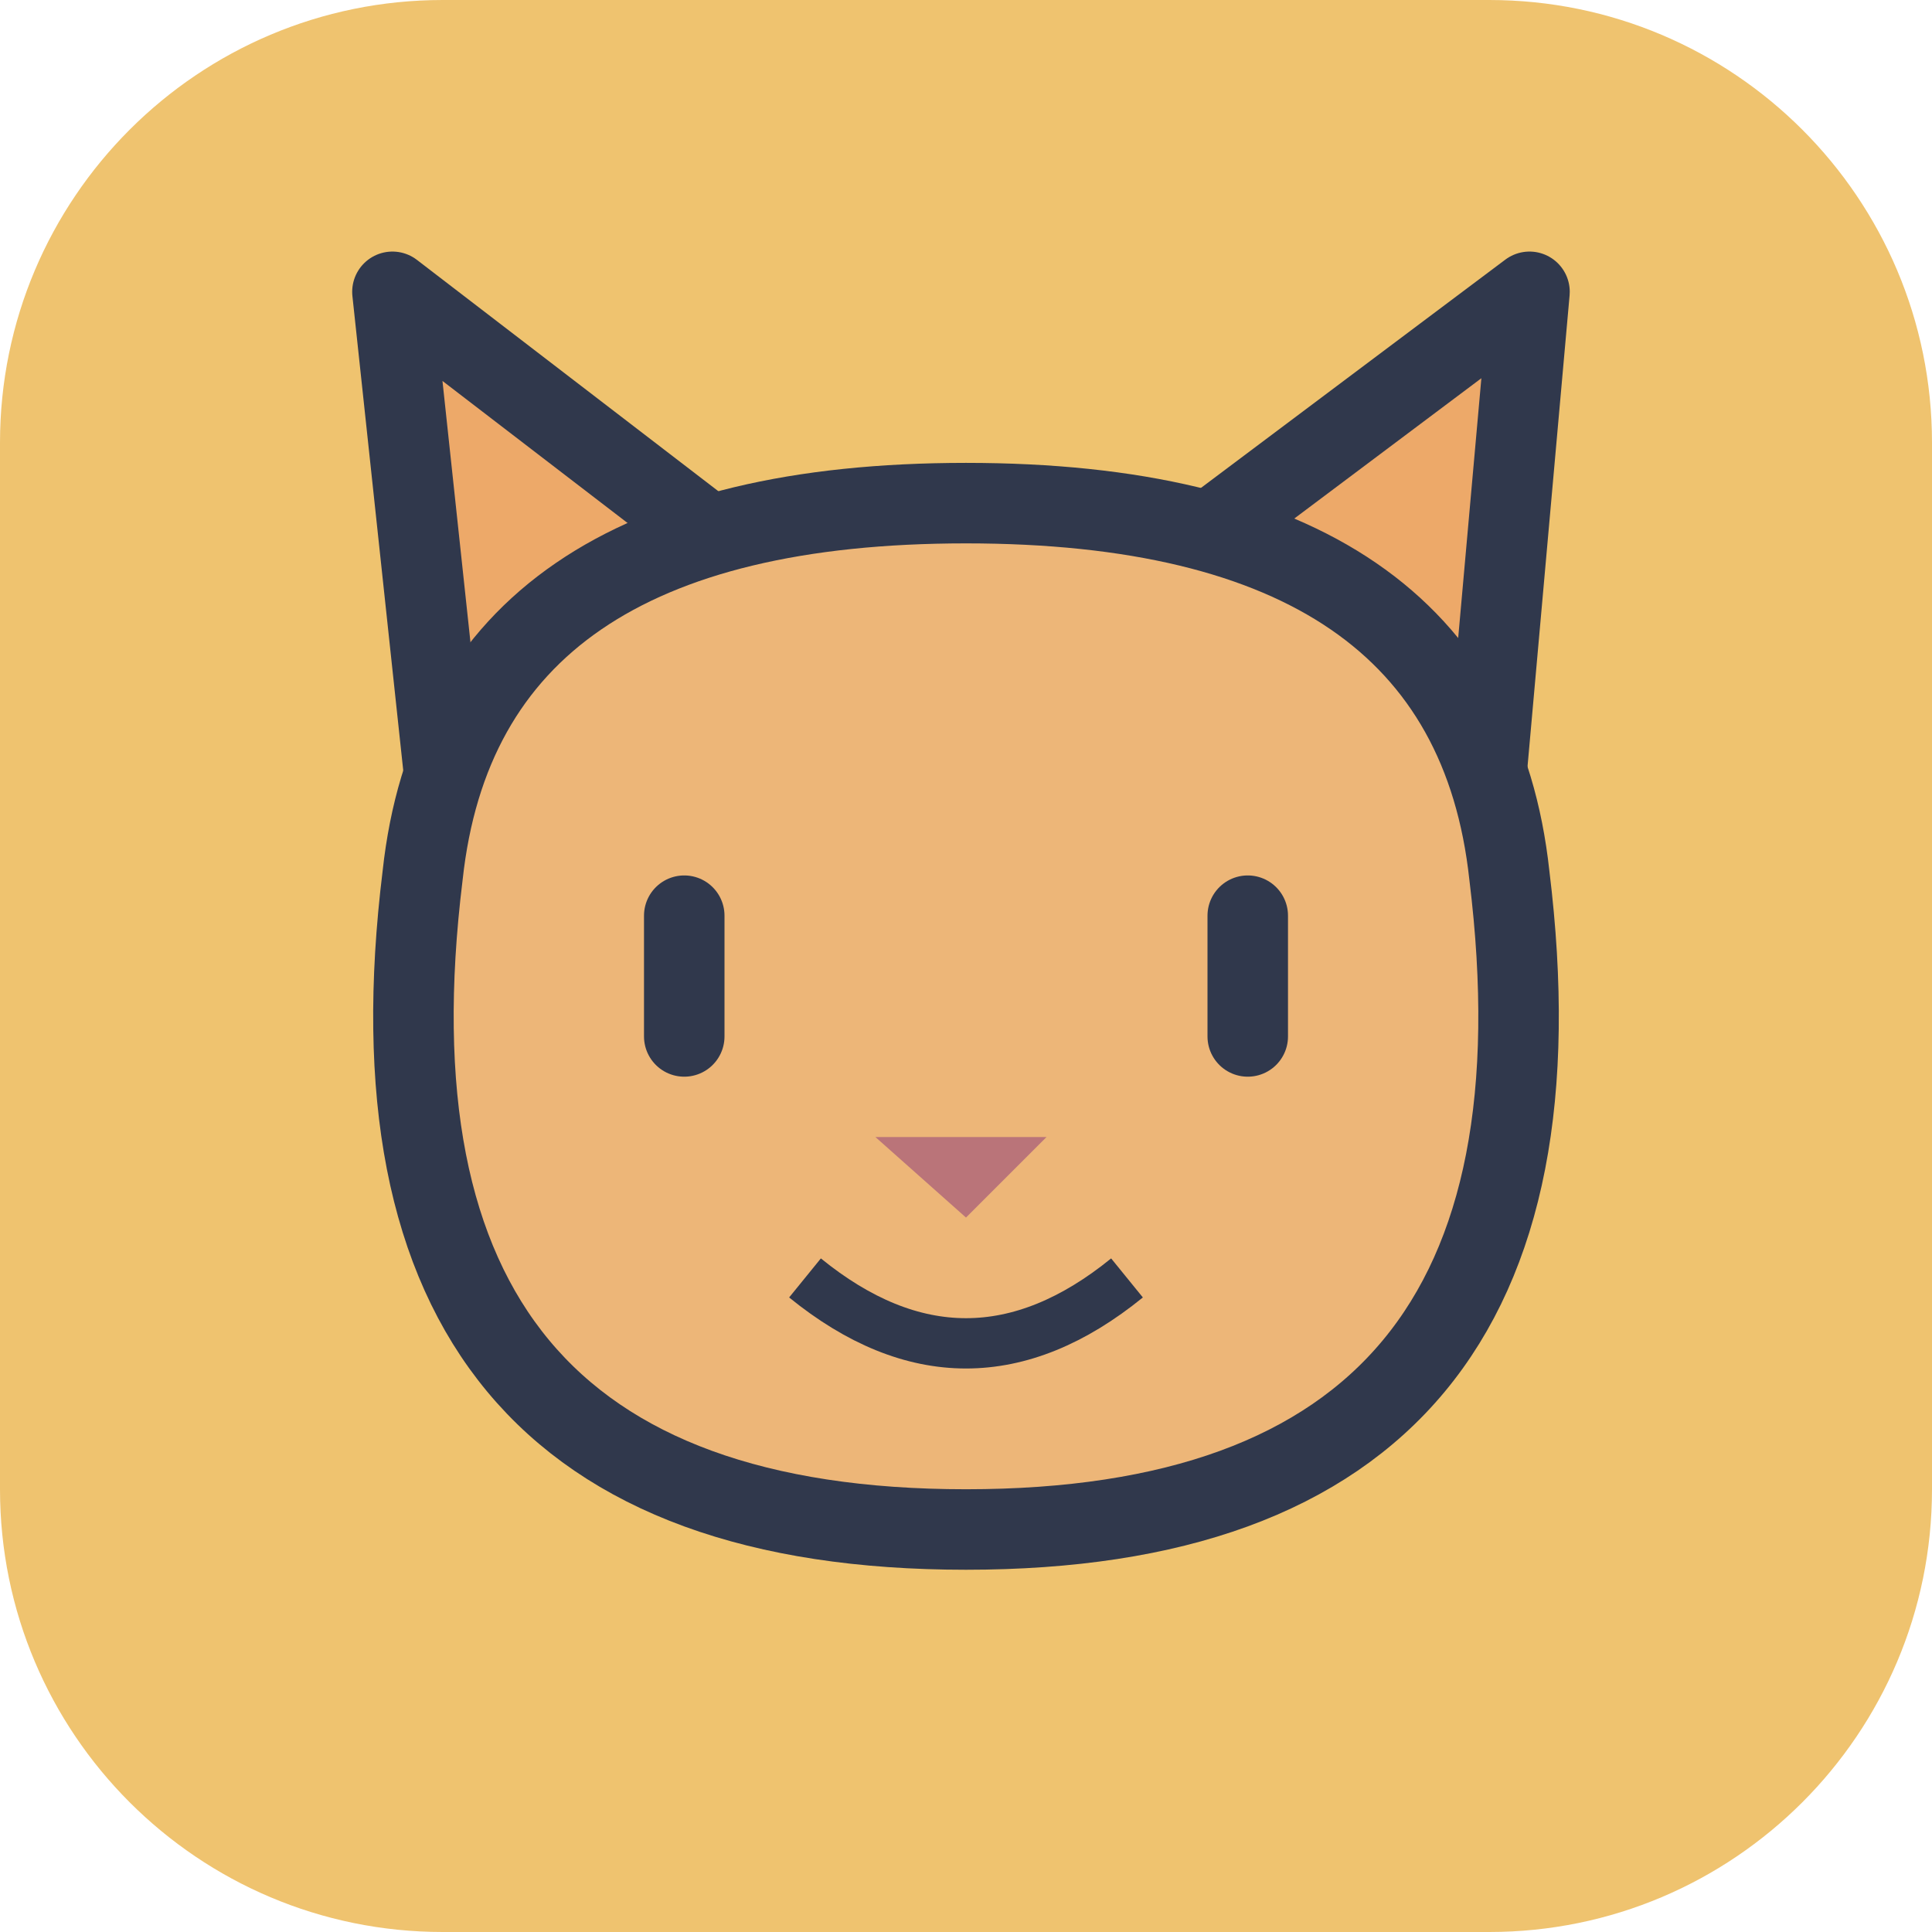
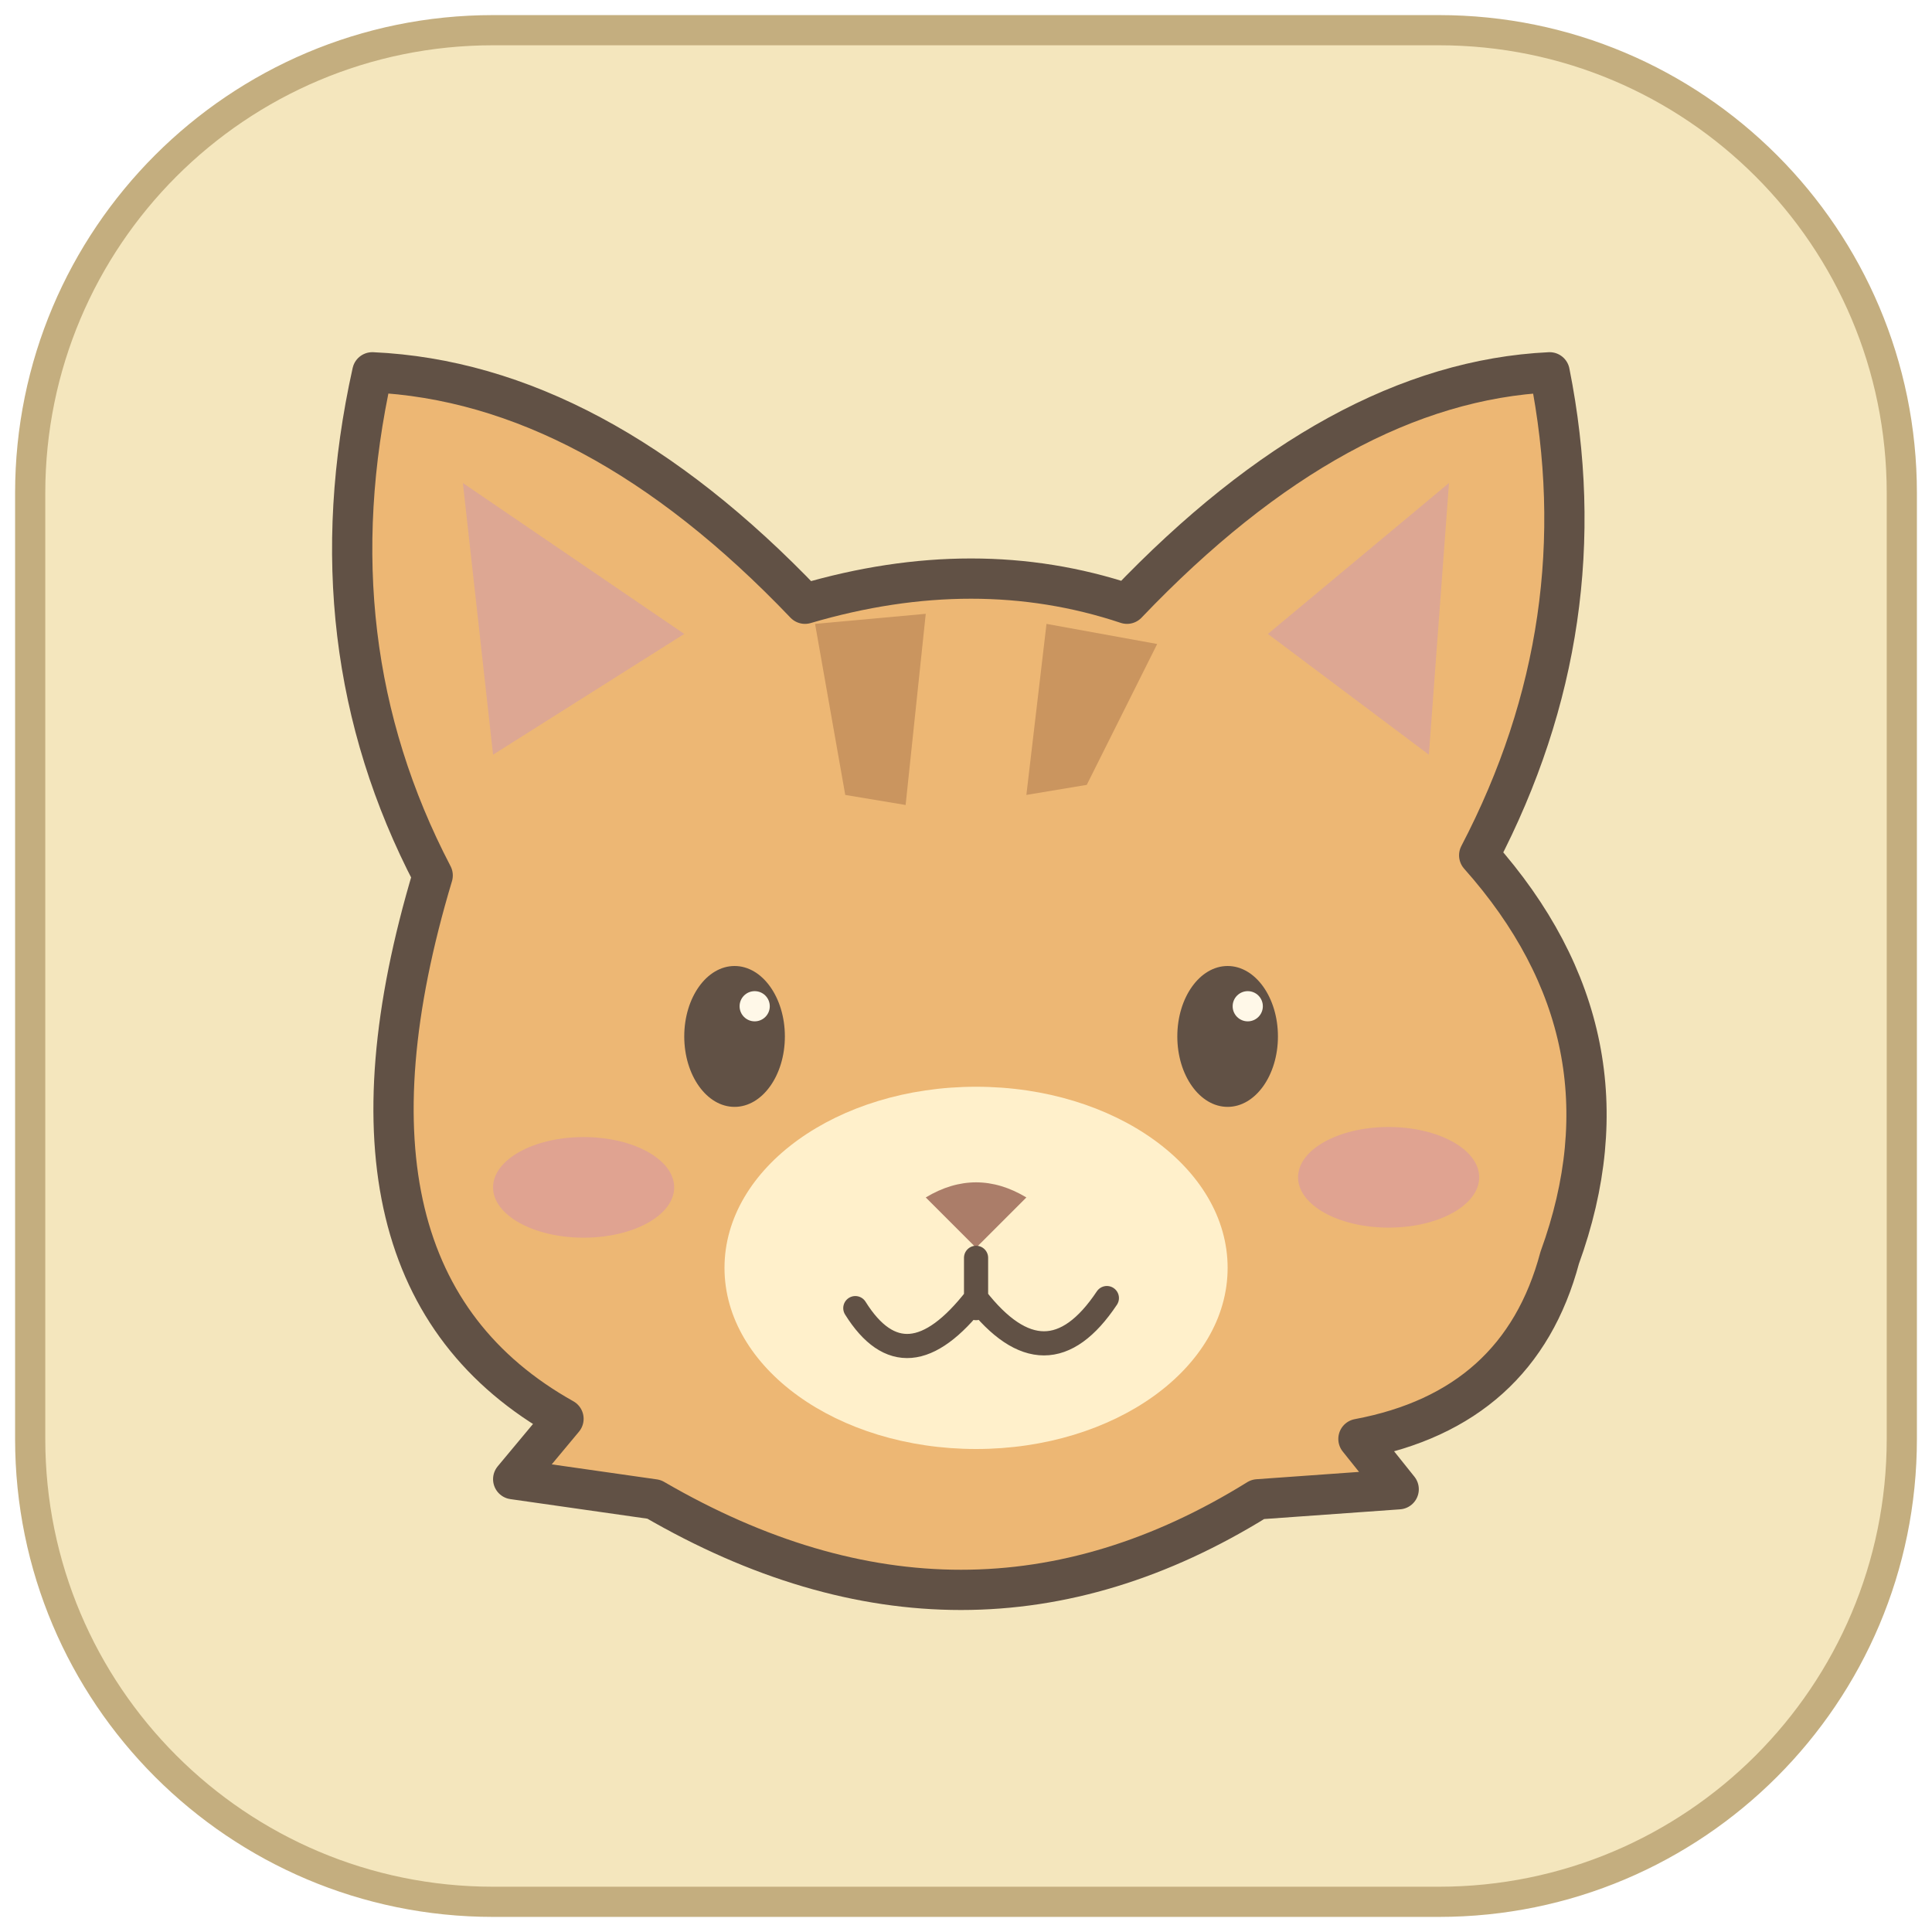
<svg xmlns="http://www.w3.org/2000/svg" viewBox="0 0 192 192">
-   <rect width="192" height="192" rx="44" fill="#efc36f" />
-   <g stroke="#30384c" stroke-width="8" stroke-linejoin="round">
-     <path d="M45 85L39 29l43 33m26 0l44-33-5 56" fill="#eda969" />
-     <path d="M42 87q-8 65 54 65t54-65q-4-37-54-37T42 87z" fill="#edb678" />
-     <path d="M68 91v12m56-12v12" stroke-linecap="round" />
-     <path d="M87 113h17l-8 8z" fill="#ba7479" stroke="none" />
-     <path d="M80 127q16 13 32 0" fill="none" stroke-width="5" />
+   <rect x="3" y="3" width="186" height="186" rx="46" fill="#F4E6BD" stroke="#C4AE7F" stroke-width="3" />
+   <g stroke="#615145" stroke-width="4" stroke-linejoin="round" stroke-linecap="round">
+     <path d="M43 87Q31 64 37 37q22 1 43 23 17-5 32 0 21-22 42-23 5 25-7 48 16 18 8 40-4 15-20 18l4 5-14 1q-29 18-60 0l-14-2 5-6q-25-14-13-54z" fill="#EDB774" />
+     <path d="M46 48l3 27 19-12zm98 0-18 15 16 12z" fill="#DDA793" stroke="none" />
+     <path d="M81 62l3 17 6 1 2-19m12 1-2 17 6-1 7-14z" fill="#CA955F" stroke="none" />
+     <ellipse cx="97" cy="126" rx="25" ry="18" fill="#FFF0CB" stroke="none" />
+     <g fill="#615145" stroke="none">
+       <ellipse cx="73" cy="103" rx="5" ry="7" />
+       <ellipse cx="122" cy="103" rx="5" ry="7" />
+     </g>
+     <g fill="#FFF8E8" stroke="none">
+       <circle cx="75" cy="100" r="1.5" />
+       <circle cx="124" cy="100" r="1.5" />
+     </g>
+     <g fill="#E0A391" stroke="none">
+       <ellipse cx="58" cy="118" rx="9" ry="5" />
+       <ellipse cx="138" cy="117" rx="9" ry="5" />
+     </g>
+     <path d="M92 119q5-3 10 0l-5 5z" fill="#AB7D69" stroke="none" />
+     <path d="M97 125v5m0-1q-7 9-12 1m12-1q7 9 13 0" fill="none" stroke-width="2.4" />
  </g>
</svg>
